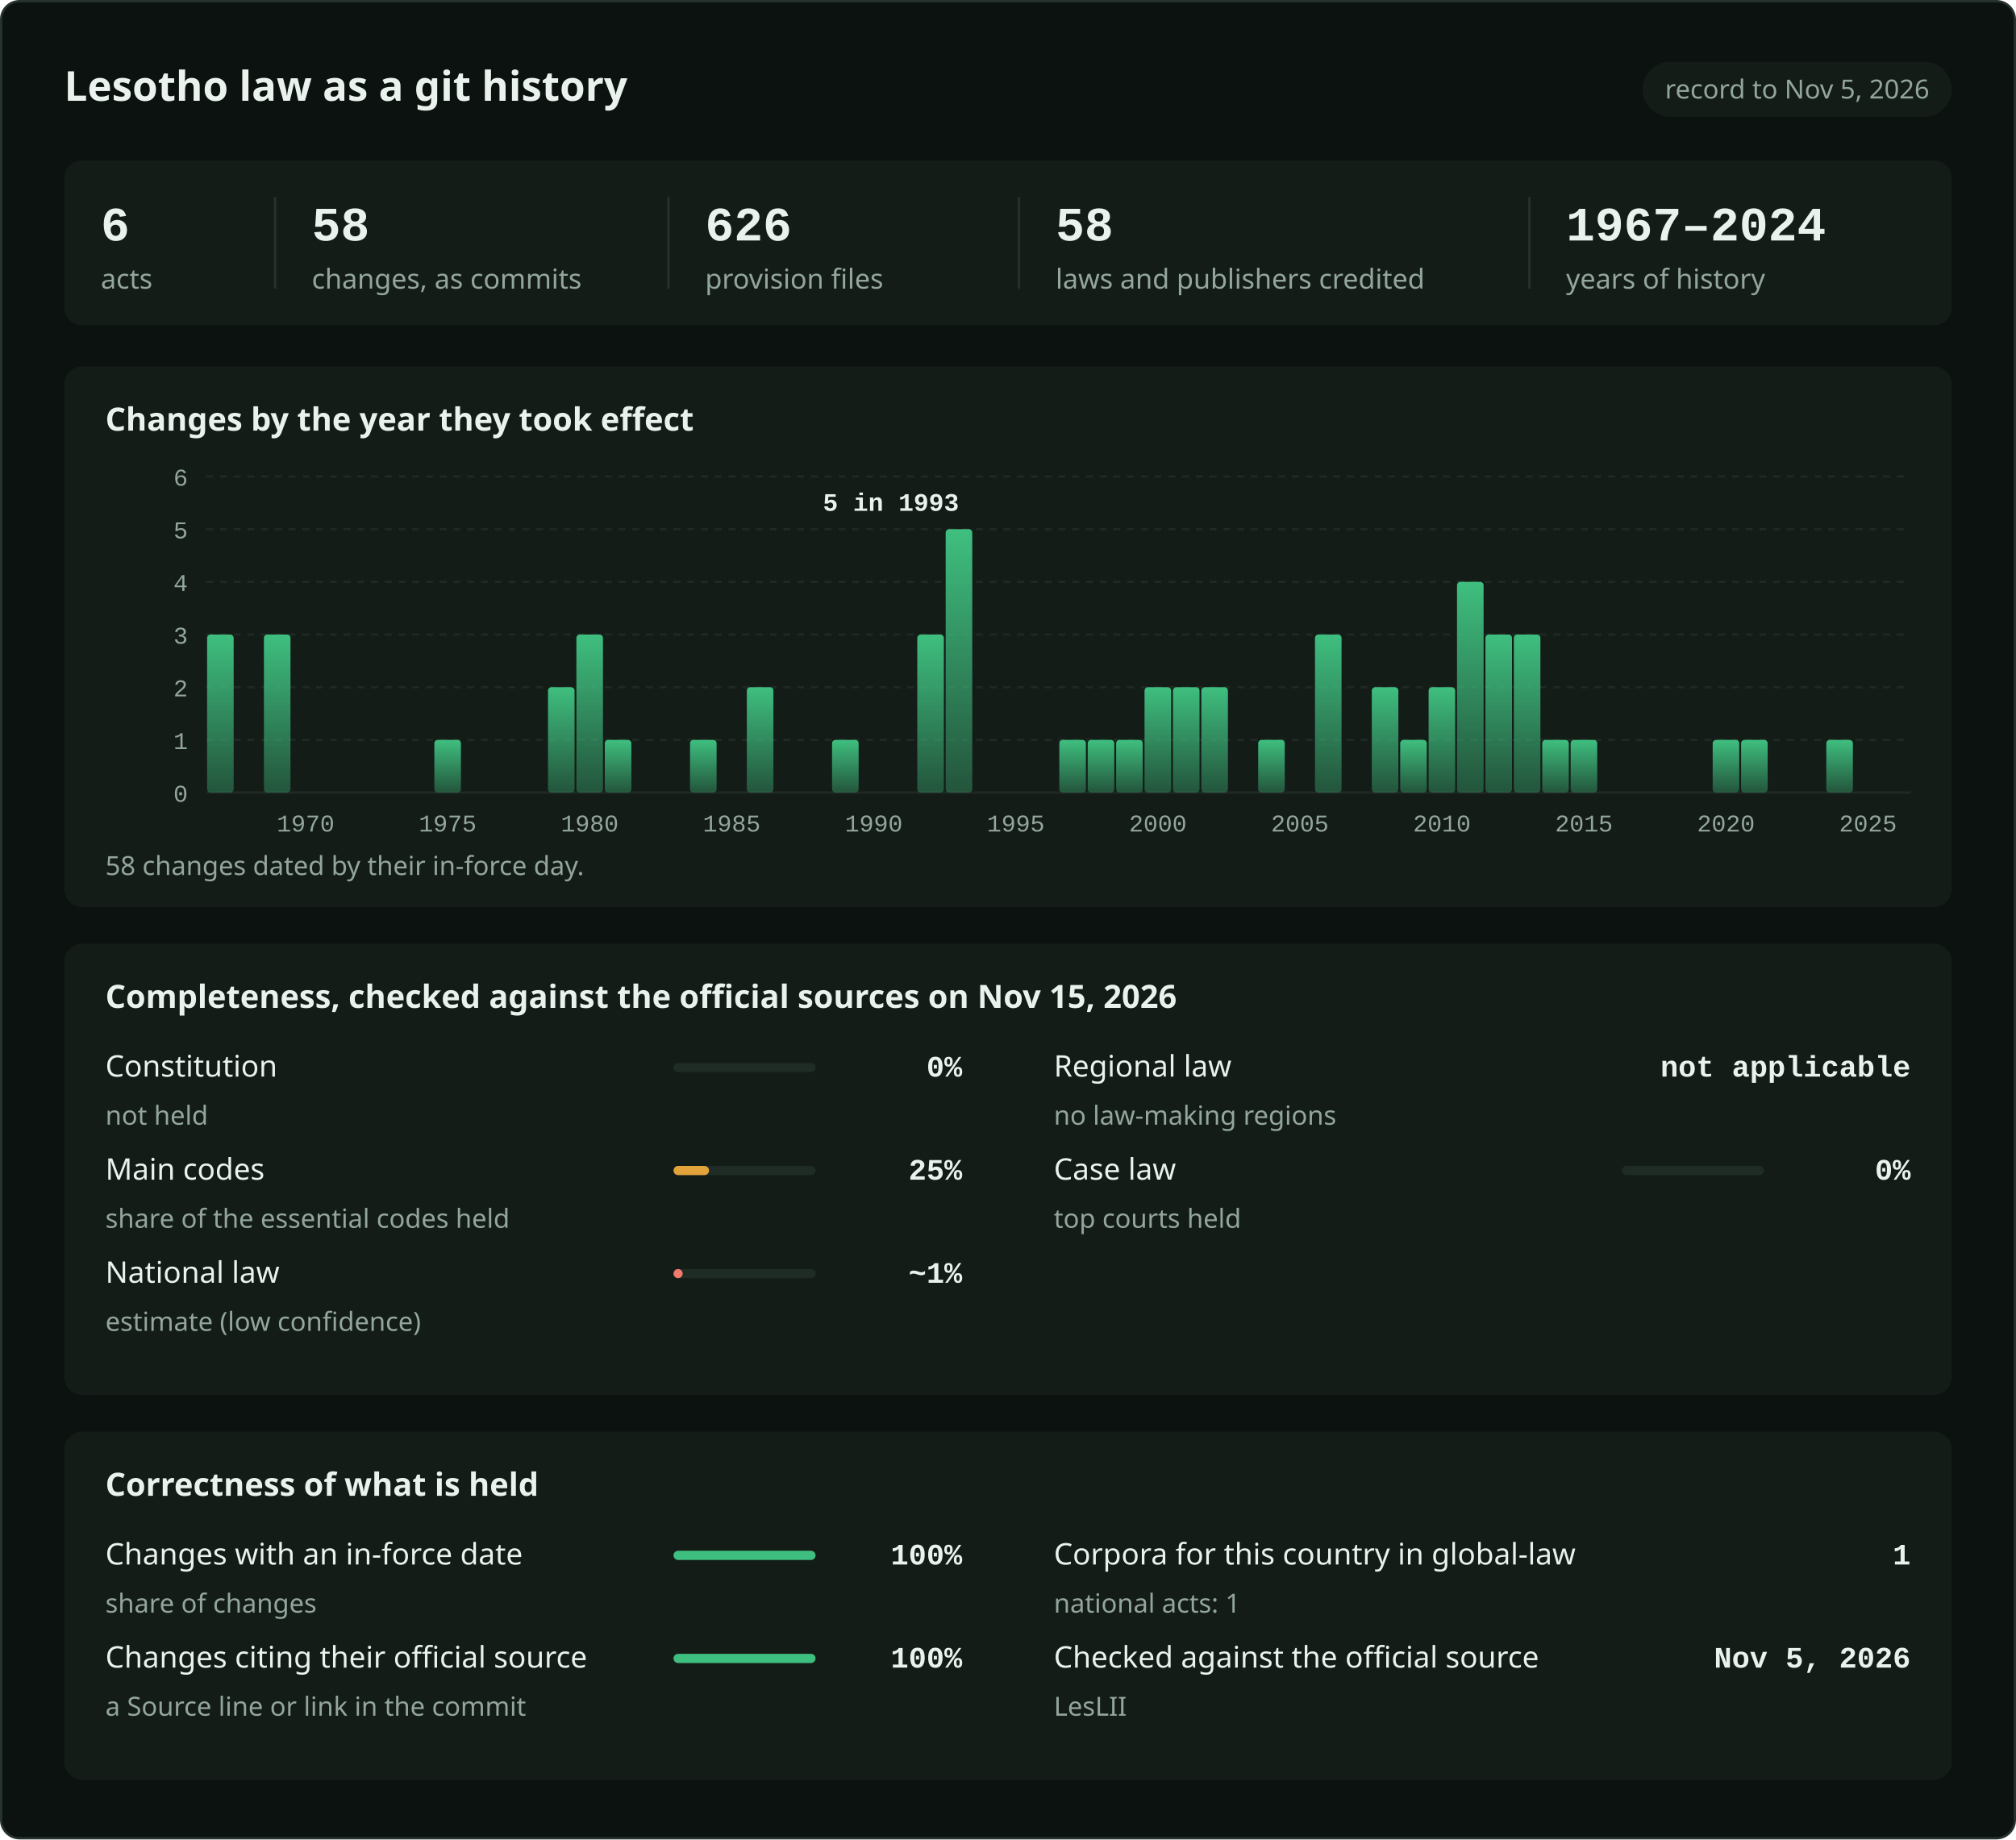
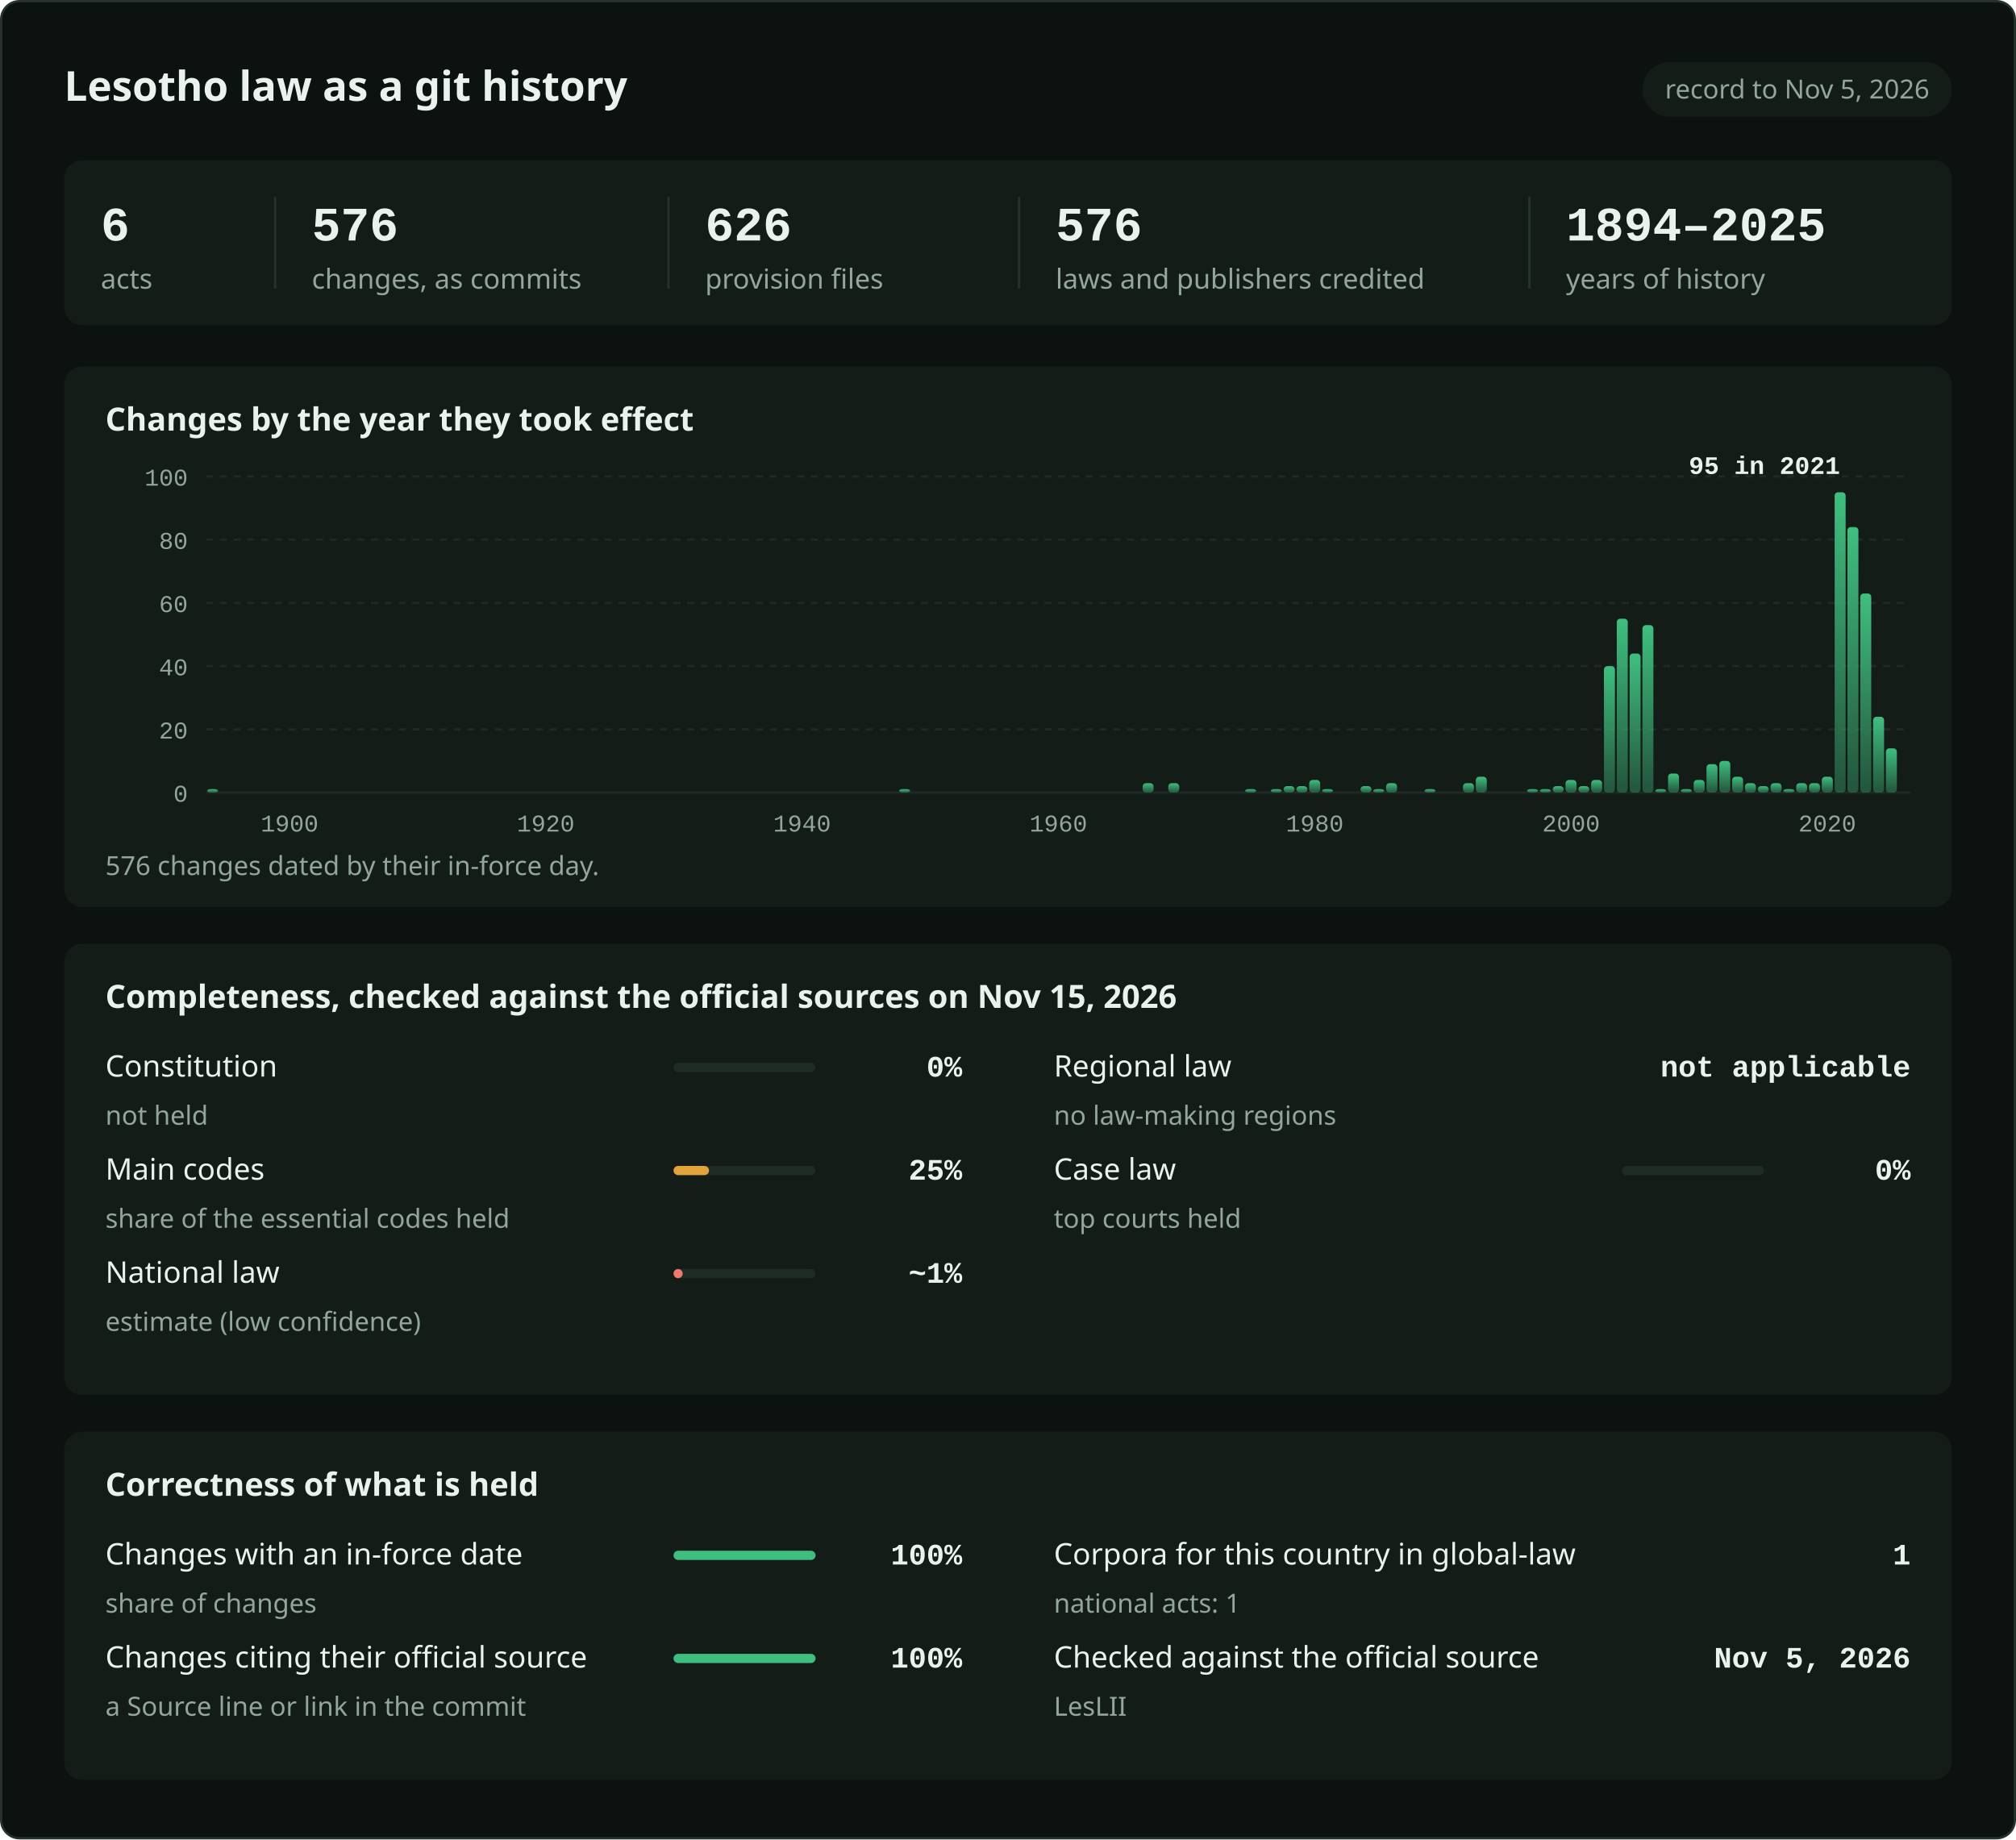
<svg xmlns="http://www.w3.org/2000/svg" width="880" height="803" viewBox="0 0 880 803" font-family="Manrope, -apple-system, BlinkMacSystemFont, 'Segoe UI', 'Noto Sans', Helvetica, Arial, sans-serif">
  <defs>
    <linearGradient id="yg-dark" x1="0" y1="0" x2="0" y2="1">
      <stop offset="0" stop-color="#3fbf7f" />
      <stop offset="1" stop-color="#3fbf7f" stop-opacity="0.35" />
    </linearGradient>
  </defs>
  <rect x="0.5" y="0.5" width="879" height="802" rx="8" fill="#0c120f" stroke="#26332c" />
  <rect x="717.0" y="27" width="135.0" height="24" rx="12" fill="#141c18" />
  <text x="784.5" y="43" text-anchor="middle" font-family="Manrope, -apple-system, BlinkMacSystemFont, 'Segoe UI', 'Noto Sans', Helvetica, Arial, sans-serif" font-size="11.5" font-weight="500" fill="#93a69b">record to Nov 5, 2026</text>
  <text x="28" y="44" font-family="Manrope, -apple-system, BlinkMacSystemFont, 'Segoe UI', 'Noto Sans', Helvetica, Arial, sans-serif" font-size="18" font-weight="700" fill="#e9f2ec">Lesotho law as a git history</text>
  <rect x="28" y="70" width="824" height="72" rx="8" fill="#141c18" />
  <text x="44.0" y="105" font-family="'JetBrains Mono', ui-monospace, SFMono-Regular, Consolas, 'Liberation Mono', monospace" font-size="21" font-weight="600" fill="#e9f2ec">6</text>
  <text x="44.0" y="126" font-family="Manrope, -apple-system, BlinkMacSystemFont, 'Segoe UI', 'Noto Sans', Helvetica, Arial, sans-serif" font-size="12" fill="#93a69b">acts</text>
  <line x1="120.1" y1="86" x2="120.1" y2="126" stroke="#26332c" />
-   <text x="136.1" y="105" font-family="'JetBrains Mono', ui-monospace, SFMono-Regular, Consolas, 'Liberation Mono', monospace" font-size="21" font-weight="600" fill="#e9f2ec">58</text>
+   <text x="136.1" y="105" font-family="'JetBrains Mono', ui-monospace, SFMono-Regular, Consolas, 'Liberation Mono', monospace" font-size="21" font-weight="600" fill="#e9f2ec">576</text>
  <text x="136.1" y="126" font-family="Manrope, -apple-system, BlinkMacSystemFont, 'Segoe UI', 'Noto Sans', Helvetica, Arial, sans-serif" font-size="12" fill="#93a69b">changes, as commits</text>
  <line x1="291.8" y1="86" x2="291.8" y2="126" stroke="#26332c" />
  <text x="307.8" y="105" font-family="'JetBrains Mono', ui-monospace, SFMono-Regular, Consolas, 'Liberation Mono', monospace" font-size="21" font-weight="600" fill="#e9f2ec">626</text>
  <text x="307.8" y="126" font-family="Manrope, -apple-system, BlinkMacSystemFont, 'Segoe UI', 'Noto Sans', Helvetica, Arial, sans-serif" font-size="12" fill="#93a69b">provision files</text>
  <line x1="444.8" y1="86" x2="444.8" y2="126" stroke="#26332c" />
-   <text x="460.8" y="105" font-family="'JetBrains Mono', ui-monospace, SFMono-Regular, Consolas, 'Liberation Mono', monospace" font-size="21" font-weight="600" fill="#e9f2ec">58</text>
+   <text x="460.8" y="105" font-family="'JetBrains Mono', ui-monospace, SFMono-Regular, Consolas, 'Liberation Mono', monospace" font-size="21" font-weight="600" fill="#e9f2ec">576</text>
  <text x="460.8" y="126" font-family="Manrope, -apple-system, BlinkMacSystemFont, 'Segoe UI', 'Noto Sans', Helvetica, Arial, sans-serif" font-size="12" fill="#93a69b">laws and publishers credited</text>
  <line x1="667.6" y1="86" x2="667.6" y2="126" stroke="#26332c" />
-   <text x="683.6" y="105" font-family="'JetBrains Mono', ui-monospace, SFMono-Regular, Consolas, 'Liberation Mono', monospace" font-size="21" font-weight="600" fill="#e9f2ec">1967–2024</text>
+   <text x="683.6" y="105" font-family="'JetBrains Mono', ui-monospace, SFMono-Regular, Consolas, 'Liberation Mono', monospace" font-size="21" font-weight="600" fill="#e9f2ec">1894–2025</text>
  <text x="683.6" y="126" font-family="Manrope, -apple-system, BlinkMacSystemFont, 'Segoe UI', 'Noto Sans', Helvetica, Arial, sans-serif" font-size="12" fill="#93a69b">years of history</text>
  <rect x="28" y="160" width="824" height="236" rx="8" fill="#141c18" />
  <text x="46" y="188" font-family="Manrope, -apple-system, BlinkMacSystemFont, 'Segoe UI', 'Noto Sans', Helvetica, Arial, sans-serif" font-size="14" font-weight="600" fill="#e9f2ec">Changes by the year they took effect</text>
  <line x1="90" y1="346.0" x2="834" y2="346.0" stroke="#1f2a24" />
  <text x="82" y="350.0" text-anchor="end" font-family="'JetBrains Mono', ui-monospace, SFMono-Regular, Consolas, 'Liberation Mono', monospace" font-size="10.5" fill="#93a69b">0</text>
-   <line x1="90" y1="323.0" x2="834" y2="323.0" stroke="#1f2a24" stroke-dasharray="3 3" />
-   <text x="82" y="327.0" text-anchor="end" font-family="'JetBrains Mono', ui-monospace, SFMono-Regular, Consolas, 'Liberation Mono', monospace" font-size="10.5" fill="#93a69b">1</text>
-   <line x1="90" y1="300.0" x2="834" y2="300.0" stroke="#1f2a24" stroke-dasharray="3 3" />
-   <text x="82" y="304.0" text-anchor="end" font-family="'JetBrains Mono', ui-monospace, SFMono-Regular, Consolas, 'Liberation Mono', monospace" font-size="10.5" fill="#93a69b">2</text>
-   <line x1="90" y1="277.0" x2="834" y2="277.0" stroke="#1f2a24" stroke-dasharray="3 3" />
-   <text x="82" y="281.0" text-anchor="end" font-family="'JetBrains Mono', ui-monospace, SFMono-Regular, Consolas, 'Liberation Mono', monospace" font-size="10.5" fill="#93a69b">3</text>
-   <line x1="90" y1="254.0" x2="834" y2="254.0" stroke="#1f2a24" stroke-dasharray="3 3" />
-   <text x="82" y="258.0" text-anchor="end" font-family="'JetBrains Mono', ui-monospace, SFMono-Regular, Consolas, 'Liberation Mono', monospace" font-size="10.5" fill="#93a69b">4</text>
-   <line x1="90" y1="231.0" x2="834" y2="231.0" stroke="#1f2a24" stroke-dasharray="3 3" />
-   <text x="82" y="235.0" text-anchor="end" font-family="'JetBrains Mono', ui-monospace, SFMono-Regular, Consolas, 'Liberation Mono', monospace" font-size="10.5" fill="#93a69b">5</text>
+   <line x1="90" y1="318.4" x2="834" y2="318.4" stroke="#1f2a24" stroke-dasharray="3 3" />
+   <text x="82" y="322.4" text-anchor="end" font-family="'JetBrains Mono', ui-monospace, SFMono-Regular, Consolas, 'Liberation Mono', monospace" font-size="10.5" fill="#93a69b">20</text>
+   <line x1="90" y1="290.8" x2="834" y2="290.8" stroke="#1f2a24" stroke-dasharray="3 3" />
+   <text x="82" y="294.8" text-anchor="end" font-family="'JetBrains Mono', ui-monospace, SFMono-Regular, Consolas, 'Liberation Mono', monospace" font-size="10.5" fill="#93a69b">40</text>
+   <line x1="90" y1="263.2" x2="834" y2="263.2" stroke="#1f2a24" stroke-dasharray="3 3" />
+   <text x="82" y="267.2" text-anchor="end" font-family="'JetBrains Mono', ui-monospace, SFMono-Regular, Consolas, 'Liberation Mono', monospace" font-size="10.5" fill="#93a69b">60</text>
+   <line x1="90" y1="235.6" x2="834" y2="235.6" stroke="#1f2a24" stroke-dasharray="3 3" />
+   <text x="82" y="239.6" text-anchor="end" font-family="'JetBrains Mono', ui-monospace, SFMono-Regular, Consolas, 'Liberation Mono', monospace" font-size="10.5" fill="#93a69b">80</text>
  <line x1="90" y1="208.0" x2="834" y2="208.0" stroke="#1f2a24" stroke-dasharray="3 3" />
-   <text x="82" y="212.0" text-anchor="end" font-family="'JetBrains Mono', ui-monospace, SFMono-Regular, Consolas, 'Liberation Mono', monospace" font-size="10.5" fill="#93a69b">6</text>
-   <rect x="90.40" y="277.0" width="11.60" height="69.0" rx="1.5" fill="url(#yg-dark)" />
-   <rect x="115.20" y="277.0" width="11.60" height="69.0" rx="1.5" fill="url(#yg-dark)" />
-   <text x="133.4" y="363" text-anchor="middle" font-family="'JetBrains Mono', ui-monospace, SFMono-Regular, Consolas, 'Liberation Mono', monospace" font-size="10.5" fill="#93a69b">1970</text>
-   <rect x="189.60" y="323.0" width="11.60" height="23.0" rx="1.5" fill="url(#yg-dark)" />
-   <text x="195.4" y="363" text-anchor="middle" font-family="'JetBrains Mono', ui-monospace, SFMono-Regular, Consolas, 'Liberation Mono', monospace" font-size="10.5" fill="#93a69b">1975</text>
-   <rect x="239.20" y="300.0" width="11.60" height="46.0" rx="1.5" fill="url(#yg-dark)" />
-   <rect x="251.60" y="277.0" width="11.60" height="69.0" rx="1.5" fill="url(#yg-dark)" />
-   <text x="257.4" y="363" text-anchor="middle" font-family="'JetBrains Mono', ui-monospace, SFMono-Regular, Consolas, 'Liberation Mono', monospace" font-size="10.5" fill="#93a69b">1980</text>
-   <rect x="264.00" y="323.0" width="11.60" height="23.0" rx="1.5" fill="url(#yg-dark)" />
-   <rect x="301.20" y="323.0" width="11.60" height="23.0" rx="1.5" fill="url(#yg-dark)" />
-   <text x="319.4" y="363" text-anchor="middle" font-family="'JetBrains Mono', ui-monospace, SFMono-Regular, Consolas, 'Liberation Mono', monospace" font-size="10.5" fill="#93a69b">1985</text>
-   <rect x="326.00" y="300.0" width="11.60" height="46.0" rx="1.5" fill="url(#yg-dark)" />
-   <rect x="363.20" y="323.0" width="11.60" height="23.0" rx="1.5" fill="url(#yg-dark)" />
-   <text x="381.4" y="363" text-anchor="middle" font-family="'JetBrains Mono', ui-monospace, SFMono-Regular, Consolas, 'Liberation Mono', monospace" font-size="10.5" fill="#93a69b">1990</text>
-   <rect x="400.40" y="277.0" width="11.60" height="69.0" rx="1.5" fill="url(#yg-dark)" />
-   <rect x="412.80" y="231.0" width="11.60" height="115.0" rx="1.5" fill="url(#yg-dark)" />
-   <text x="418.6" y="223.0" text-anchor="end" font-family="'JetBrains Mono', ui-monospace, SFMono-Regular, Consolas, 'Liberation Mono', monospace" font-size="11" font-weight="600" fill="#e9f2ec">5 in 1993</text>
-   <text x="443.4" y="363" text-anchor="middle" font-family="'JetBrains Mono', ui-monospace, SFMono-Regular, Consolas, 'Liberation Mono', monospace" font-size="10.5" fill="#93a69b">1995</text>
-   <rect x="462.40" y="323.0" width="11.60" height="23.0" rx="1.5" fill="url(#yg-dark)" />
-   <rect x="474.80" y="323.0" width="11.60" height="23.0" rx="1.5" fill="url(#yg-dark)" />
-   <rect x="487.20" y="323.0" width="11.60" height="23.0" rx="1.5" fill="url(#yg-dark)" />
-   <rect x="499.60" y="300.0" width="11.60" height="46.0" rx="1.5" fill="url(#yg-dark)" />
-   <text x="505.4" y="363" text-anchor="middle" font-family="'JetBrains Mono', ui-monospace, SFMono-Regular, Consolas, 'Liberation Mono', monospace" font-size="10.5" fill="#93a69b">2000</text>
-   <rect x="512.00" y="300.0" width="11.60" height="46.0" rx="1.5" fill="url(#yg-dark)" />
-   <rect x="524.40" y="300.0" width="11.60" height="46.0" rx="1.5" fill="url(#yg-dark)" />
-   <rect x="549.20" y="323.0" width="11.60" height="23.0" rx="1.5" fill="url(#yg-dark)" />
-   <text x="567.4" y="363" text-anchor="middle" font-family="'JetBrains Mono', ui-monospace, SFMono-Regular, Consolas, 'Liberation Mono', monospace" font-size="10.5" fill="#93a69b">2005</text>
-   <rect x="574.00" y="277.0" width="11.60" height="69.0" rx="1.5" fill="url(#yg-dark)" />
-   <rect x="598.80" y="300.0" width="11.60" height="46.0" rx="1.5" fill="url(#yg-dark)" />
-   <rect x="611.20" y="323.0" width="11.60" height="23.0" rx="1.5" fill="url(#yg-dark)" />
-   <rect x="623.60" y="300.0" width="11.60" height="46.0" rx="1.5" fill="url(#yg-dark)" />
-   <text x="629.4" y="363" text-anchor="middle" font-family="'JetBrains Mono', ui-monospace, SFMono-Regular, Consolas, 'Liberation Mono', monospace" font-size="10.5" fill="#93a69b">2010</text>
-   <rect x="636.00" y="254.0" width="11.60" height="92.0" rx="1.5" fill="url(#yg-dark)" />
-   <rect x="648.40" y="277.0" width="11.60" height="69.0" rx="1.5" fill="url(#yg-dark)" />
-   <rect x="660.80" y="277.0" width="11.60" height="69.0" rx="1.5" fill="url(#yg-dark)" />
-   <rect x="673.20" y="323.0" width="11.60" height="23.0" rx="1.5" fill="url(#yg-dark)" />
-   <rect x="685.60" y="323.0" width="11.60" height="23.0" rx="1.5" fill="url(#yg-dark)" />
-   <text x="691.4" y="363" text-anchor="middle" font-family="'JetBrains Mono', ui-monospace, SFMono-Regular, Consolas, 'Liberation Mono', monospace" font-size="10.5" fill="#93a69b">2015</text>
-   <rect x="747.60" y="323.0" width="11.60" height="23.0" rx="1.5" fill="url(#yg-dark)" />
-   <text x="753.4" y="363" text-anchor="middle" font-family="'JetBrains Mono', ui-monospace, SFMono-Regular, Consolas, 'Liberation Mono', monospace" font-size="10.5" fill="#93a69b">2020</text>
-   <rect x="760.00" y="323.0" width="11.60" height="23.0" rx="1.5" fill="url(#yg-dark)" />
-   <rect x="797.20" y="323.0" width="11.60" height="23.0" rx="1.5" fill="url(#yg-dark)" />
-   <text x="815.4" y="363" text-anchor="middle" font-family="'JetBrains Mono', ui-monospace, SFMono-Regular, Consolas, 'Liberation Mono', monospace" font-size="10.5" fill="#93a69b">2025</text>
-   <text x="46" y="382" font-family="Manrope, -apple-system, BlinkMacSystemFont, 'Segoe UI', 'Noto Sans', Helvetica, Arial, sans-serif" font-size="11.5" fill="#93a69b">58 changes dated by their in-force day.</text>
+   <text x="82" y="212.0" text-anchor="end" font-family="'JetBrains Mono', ui-monospace, SFMono-Regular, Consolas, 'Liberation Mono', monospace" font-size="10.5" fill="#93a69b">100</text>
+   <rect x="90.40" y="344.5" width="4.79" height="1.5" rx="1.5" fill="url(#yg-dark)" />
+   <text x="126.4" y="363" text-anchor="middle" font-family="'JetBrains Mono', ui-monospace, SFMono-Regular, Consolas, 'Liberation Mono', monospace" font-size="10.5" fill="#93a69b">1900</text>
+   <text x="238.2" y="363" text-anchor="middle" font-family="'JetBrains Mono', ui-monospace, SFMono-Regular, Consolas, 'Liberation Mono', monospace" font-size="10.5" fill="#93a69b">1920</text>
+   <text x="350.1" y="363" text-anchor="middle" font-family="'JetBrains Mono', ui-monospace, SFMono-Regular, Consolas, 'Liberation Mono', monospace" font-size="10.5" fill="#93a69b">1940</text>
+   <rect x="392.48" y="344.5" width="4.79" height="1.5" rx="1.5" fill="url(#yg-dark)" />
+   <text x="462.0" y="363" text-anchor="middle" font-family="'JetBrains Mono', ui-monospace, SFMono-Regular, Consolas, 'Liberation Mono', monospace" font-size="10.5" fill="#93a69b">1960</text>
+   <rect x="498.76" y="341.9" width="4.79" height="4.1" rx="1.5" fill="url(#yg-dark)" />
+   <rect x="509.95" y="341.9" width="4.79" height="4.1" rx="1.5" fill="url(#yg-dark)" />
+   <rect x="543.51" y="344.5" width="4.79" height="1.5" rx="1.5" fill="url(#yg-dark)" />
+   <rect x="554.70" y="344.5" width="4.79" height="1.5" rx="1.5" fill="url(#yg-dark)" />
+   <rect x="560.29" y="343.2" width="4.79" height="2.8" rx="1.5" fill="url(#yg-dark)" />
+   <rect x="565.89" y="343.2" width="4.79" height="2.8" rx="1.5" fill="url(#yg-dark)" />
+   <rect x="571.48" y="340.5" width="4.79" height="5.5" rx="1.5" fill="url(#yg-dark)" />
+   <text x="573.9" y="363" text-anchor="middle" font-family="'JetBrains Mono', ui-monospace, SFMono-Regular, Consolas, 'Liberation Mono', monospace" font-size="10.5" fill="#93a69b">1980</text>
+   <rect x="577.08" y="344.5" width="4.79" height="1.5" rx="1.5" fill="url(#yg-dark)" />
+   <rect x="593.86" y="343.2" width="4.79" height="2.8" rx="1.5" fill="url(#yg-dark)" />
+   <rect x="599.45" y="344.5" width="4.79" height="1.5" rx="1.5" fill="url(#yg-dark)" />
+   <rect x="605.05" y="341.9" width="4.79" height="4.1" rx="1.5" fill="url(#yg-dark)" />
+   <rect x="621.83" y="344.5" width="4.79" height="1.5" rx="1.5" fill="url(#yg-dark)" />
+   <rect x="638.61" y="341.9" width="4.79" height="4.1" rx="1.5" fill="url(#yg-dark)" />
+   <rect x="644.20" y="339.1" width="4.79" height="6.9" rx="1.5" fill="url(#yg-dark)" />
+   <rect x="666.58" y="344.5" width="4.79" height="1.5" rx="1.5" fill="url(#yg-dark)" />
+   <rect x="672.17" y="344.5" width="4.79" height="1.5" rx="1.5" fill="url(#yg-dark)" />
+   <rect x="677.77" y="343.2" width="4.79" height="2.8" rx="1.5" fill="url(#yg-dark)" />
+   <rect x="683.36" y="340.5" width="4.79" height="5.5" rx="1.5" fill="url(#yg-dark)" />
+   <text x="685.8" y="363" text-anchor="middle" font-family="'JetBrains Mono', ui-monospace, SFMono-Regular, Consolas, 'Liberation Mono', monospace" font-size="10.5" fill="#93a69b">2000</text>
+   <rect x="688.96" y="343.2" width="4.79" height="2.8" rx="1.5" fill="url(#yg-dark)" />
+   <rect x="694.55" y="340.5" width="4.79" height="5.5" rx="1.5" fill="url(#yg-dark)" />
+   <rect x="700.14" y="290.8" width="4.79" height="55.2" rx="1.5" fill="url(#yg-dark)" />
+   <rect x="705.74" y="270.1" width="4.79" height="75.9" rx="1.5" fill="url(#yg-dark)" />
+   <rect x="711.33" y="285.3" width="4.79" height="60.7" rx="1.5" fill="url(#yg-dark)" />
+   <rect x="716.93" y="272.9" width="4.79" height="73.1" rx="1.5" fill="url(#yg-dark)" />
+   <rect x="722.52" y="344.5" width="4.79" height="1.5" rx="1.5" fill="url(#yg-dark)" />
+   <rect x="728.11" y="337.7" width="4.79" height="8.3" rx="1.5" fill="url(#yg-dark)" />
+   <rect x="733.71" y="344.5" width="4.79" height="1.5" rx="1.5" fill="url(#yg-dark)" />
+   <rect x="739.30" y="340.5" width="4.79" height="5.5" rx="1.5" fill="url(#yg-dark)" />
+   <rect x="744.90" y="333.6" width="4.79" height="12.4" rx="1.5" fill="url(#yg-dark)" />
+   <rect x="750.49" y="332.2" width="4.79" height="13.8" rx="1.5" fill="url(#yg-dark)" />
+   <rect x="756.08" y="339.1" width="4.79" height="6.9" rx="1.5" fill="url(#yg-dark)" />
+   <rect x="761.68" y="341.9" width="4.79" height="4.1" rx="1.5" fill="url(#yg-dark)" />
+   <rect x="767.27" y="343.2" width="4.79" height="2.8" rx="1.5" fill="url(#yg-dark)" />
+   <rect x="772.87" y="341.9" width="4.79" height="4.1" rx="1.5" fill="url(#yg-dark)" />
+   <rect x="778.46" y="344.5" width="4.79" height="1.5" rx="1.5" fill="url(#yg-dark)" />
+   <rect x="784.05" y="341.9" width="4.79" height="4.1" rx="1.5" fill="url(#yg-dark)" />
+   <rect x="789.65" y="341.9" width="4.79" height="4.1" rx="1.5" fill="url(#yg-dark)" />
+   <rect x="795.24" y="339.1" width="4.79" height="6.9" rx="1.5" fill="url(#yg-dark)" />
+   <text x="797.6" y="363" text-anchor="middle" font-family="'JetBrains Mono', ui-monospace, SFMono-Regular, Consolas, 'Liberation Mono', monospace" font-size="10.5" fill="#93a69b">2020</text>
+   <rect x="800.84" y="214.9" width="4.79" height="131.1" rx="1.5" fill="url(#yg-dark)" />
+   <text x="803.2" y="206.9" text-anchor="end" font-family="'JetBrains Mono', ui-monospace, SFMono-Regular, Consolas, 'Liberation Mono', monospace" font-size="11" font-weight="600" fill="#e9f2ec">95 in 2021</text>
+   <rect x="806.43" y="230.1" width="4.79" height="115.9" rx="1.5" fill="url(#yg-dark)" />
+   <rect x="812.02" y="259.1" width="4.79" height="86.9" rx="1.5" fill="url(#yg-dark)" />
+   <rect x="817.62" y="312.9" width="4.79" height="33.1" rx="1.5" fill="url(#yg-dark)" />
+   <rect x="823.21" y="326.7" width="4.79" height="19.3" rx="1.5" fill="url(#yg-dark)" />
+   <text x="46" y="382" font-family="Manrope, -apple-system, BlinkMacSystemFont, 'Segoe UI', 'Noto Sans', Helvetica, Arial, sans-serif" font-size="11.5" fill="#93a69b">576 changes dated by their in-force day.</text>
  <rect x="28" y="412" width="824" height="197" rx="8" fill="#141c18" />
  <text x="46" y="440" font-family="Manrope, -apple-system, BlinkMacSystemFont, 'Segoe UI', 'Noto Sans', Helvetica, Arial, sans-serif" font-size="14" font-weight="600" fill="#e9f2ec">Completeness, checked against the official sources on Nov 15, 2026</text>
  <text x="46.0" y="470" font-family="Manrope, -apple-system, BlinkMacSystemFont, 'Segoe UI', 'Noto Sans', Helvetica, Arial, sans-serif" font-size="13" font-weight="500" fill="#e9f2ec">Constitution</text>
  <text x="46.0" y="491" font-family="Manrope, -apple-system, BlinkMacSystemFont, 'Segoe UI', 'Noto Sans', Helvetica, Arial, sans-serif" font-size="11.5" fill="#93a69b">not held</text>
  <g>
    <rect x="294.0" y="464.0" width="62.0" height="4" rx="2" fill="#1f2b25" />
  </g>
  <text x="420.0" y="470" text-anchor="end" font-family="'JetBrains Mono', ui-monospace, SFMono-Regular, Consolas, 'Liberation Mono', monospace" font-size="13" font-weight="600" fill="#e9f2ec">0%</text>
  <text x="460.0" y="470" font-family="Manrope, -apple-system, BlinkMacSystemFont, 'Segoe UI', 'Noto Sans', Helvetica, Arial, sans-serif" font-size="13" font-weight="500" fill="#e9f2ec">Regional law</text>
  <text x="460.0" y="491" font-family="Manrope, -apple-system, BlinkMacSystemFont, 'Segoe UI', 'Noto Sans', Helvetica, Arial, sans-serif" font-size="11.5" fill="#93a69b">no law-making regions</text>
  <text x="834.0" y="470" text-anchor="end" font-family="'JetBrains Mono', ui-monospace, SFMono-Regular, Consolas, 'Liberation Mono', monospace" font-size="13" font-weight="600" fill="#e9f2ec">not applicable</text>
  <text x="46.0" y="515" font-family="Manrope, -apple-system, BlinkMacSystemFont, 'Segoe UI', 'Noto Sans', Helvetica, Arial, sans-serif" font-size="13" font-weight="500" fill="#e9f2ec">Main codes</text>
  <text x="46.0" y="536" font-family="Manrope, -apple-system, BlinkMacSystemFont, 'Segoe UI', 'Noto Sans', Helvetica, Arial, sans-serif" font-size="11.5" fill="#93a69b">share of the essential codes held</text>
  <g>
    <rect x="294.0" y="509.0" width="62.0" height="4" rx="2" fill="#1f2b25" />
    <rect x="294.0" y="509.0" width="15.5" height="4" rx="2" fill="#e3a33b" />
  </g>
  <text x="420.0" y="515" text-anchor="end" font-family="'JetBrains Mono', ui-monospace, SFMono-Regular, Consolas, 'Liberation Mono', monospace" font-size="13" font-weight="600" fill="#e9f2ec">25%</text>
  <text x="460.0" y="515" font-family="Manrope, -apple-system, BlinkMacSystemFont, 'Segoe UI', 'Noto Sans', Helvetica, Arial, sans-serif" font-size="13" font-weight="500" fill="#e9f2ec">Case law</text>
  <text x="460.0" y="536" font-family="Manrope, -apple-system, BlinkMacSystemFont, 'Segoe UI', 'Noto Sans', Helvetica, Arial, sans-serif" font-size="11.5" fill="#93a69b">top courts held</text>
  <g>
    <rect x="708.0" y="509.0" width="62.0" height="4" rx="2" fill="#1f2b25" />
  </g>
  <text x="834.0" y="515" text-anchor="end" font-family="'JetBrains Mono', ui-monospace, SFMono-Regular, Consolas, 'Liberation Mono', monospace" font-size="13" font-weight="600" fill="#e9f2ec">0%</text>
  <text x="46.0" y="560" font-family="Manrope, -apple-system, BlinkMacSystemFont, 'Segoe UI', 'Noto Sans', Helvetica, Arial, sans-serif" font-size="13" font-weight="500" fill="#e9f2ec">National law</text>
  <text x="46.0" y="581" font-family="Manrope, -apple-system, BlinkMacSystemFont, 'Segoe UI', 'Noto Sans', Helvetica, Arial, sans-serif" font-size="11.5" fill="#93a69b">estimate (low confidence)</text>
  <g>
    <rect x="294.0" y="554.0" width="62.0" height="4" rx="2" fill="#1f2b25" />
    <rect x="294.0" y="554.0" width="4.0" height="4" rx="2" fill="#f07a6c" />
  </g>
  <text x="420.0" y="560" text-anchor="end" font-family="'JetBrains Mono', ui-monospace, SFMono-Regular, Consolas, 'Liberation Mono', monospace" font-size="13" font-weight="600" fill="#e9f2ec">~1%</text>
  <rect x="28" y="625" width="824" height="152" rx="8" fill="#141c18" />
  <text x="46" y="653" font-family="Manrope, -apple-system, BlinkMacSystemFont, 'Segoe UI', 'Noto Sans', Helvetica, Arial, sans-serif" font-size="14" font-weight="600" fill="#e9f2ec">Correctness of what is held</text>
  <text x="46.0" y="683" font-family="Manrope, -apple-system, BlinkMacSystemFont, 'Segoe UI', 'Noto Sans', Helvetica, Arial, sans-serif" font-size="13" font-weight="500" fill="#e9f2ec">Changes with an in-force date</text>
  <text x="46.0" y="704" font-family="Manrope, -apple-system, BlinkMacSystemFont, 'Segoe UI', 'Noto Sans', Helvetica, Arial, sans-serif" font-size="11.5" fill="#93a69b">share of changes</text>
  <g>
    <rect x="294.0" y="677.0" width="62.0" height="4" rx="2" fill="#1f2b25" />
    <rect x="294.0" y="677.0" width="62.0" height="4" rx="2" fill="#3fbf7f" />
  </g>
  <text x="420.0" y="683" text-anchor="end" font-family="'JetBrains Mono', ui-monospace, SFMono-Regular, Consolas, 'Liberation Mono', monospace" font-size="13" font-weight="600" fill="#e9f2ec">100%</text>
  <text x="460.0" y="683" font-family="Manrope, -apple-system, BlinkMacSystemFont, 'Segoe UI', 'Noto Sans', Helvetica, Arial, sans-serif" font-size="13" font-weight="500" fill="#e9f2ec">Corpora for this country in global-law</text>
  <text x="460.0" y="704" font-family="Manrope, -apple-system, BlinkMacSystemFont, 'Segoe UI', 'Noto Sans', Helvetica, Arial, sans-serif" font-size="11.5" fill="#93a69b">national acts: 1</text>
  <text x="834.0" y="683" text-anchor="end" font-family="'JetBrains Mono', ui-monospace, SFMono-Regular, Consolas, 'Liberation Mono', monospace" font-size="13" font-weight="600" fill="#e9f2ec">1</text>
  <text x="46.0" y="728" font-family="Manrope, -apple-system, BlinkMacSystemFont, 'Segoe UI', 'Noto Sans', Helvetica, Arial, sans-serif" font-size="13" font-weight="500" fill="#e9f2ec">Changes citing their official source</text>
  <text x="46.0" y="749" font-family="Manrope, -apple-system, BlinkMacSystemFont, 'Segoe UI', 'Noto Sans', Helvetica, Arial, sans-serif" font-size="11.5" fill="#93a69b">a Source line or link in the commit</text>
  <g>
    <rect x="294.0" y="722.0" width="62.0" height="4" rx="2" fill="#1f2b25" />
    <rect x="294.0" y="722.0" width="62.0" height="4" rx="2" fill="#3fbf7f" />
  </g>
  <text x="420.0" y="728" text-anchor="end" font-family="'JetBrains Mono', ui-monospace, SFMono-Regular, Consolas, 'Liberation Mono', monospace" font-size="13" font-weight="600" fill="#e9f2ec">100%</text>
  <text x="460.0" y="728" font-family="Manrope, -apple-system, BlinkMacSystemFont, 'Segoe UI', 'Noto Sans', Helvetica, Arial, sans-serif" font-size="13" font-weight="500" fill="#e9f2ec">Checked against the official source</text>
  <text x="460.0" y="749" font-family="Manrope, -apple-system, BlinkMacSystemFont, 'Segoe UI', 'Noto Sans', Helvetica, Arial, sans-serif" font-size="11.5" fill="#93a69b">LesLII</text>
  <text x="834.0" y="728" text-anchor="end" font-family="'JetBrains Mono', ui-monospace, SFMono-Regular, Consolas, 'Liberation Mono', monospace" font-size="13" font-weight="600" fill="#e9f2ec">Nov 5, 2026</text>
</svg>
